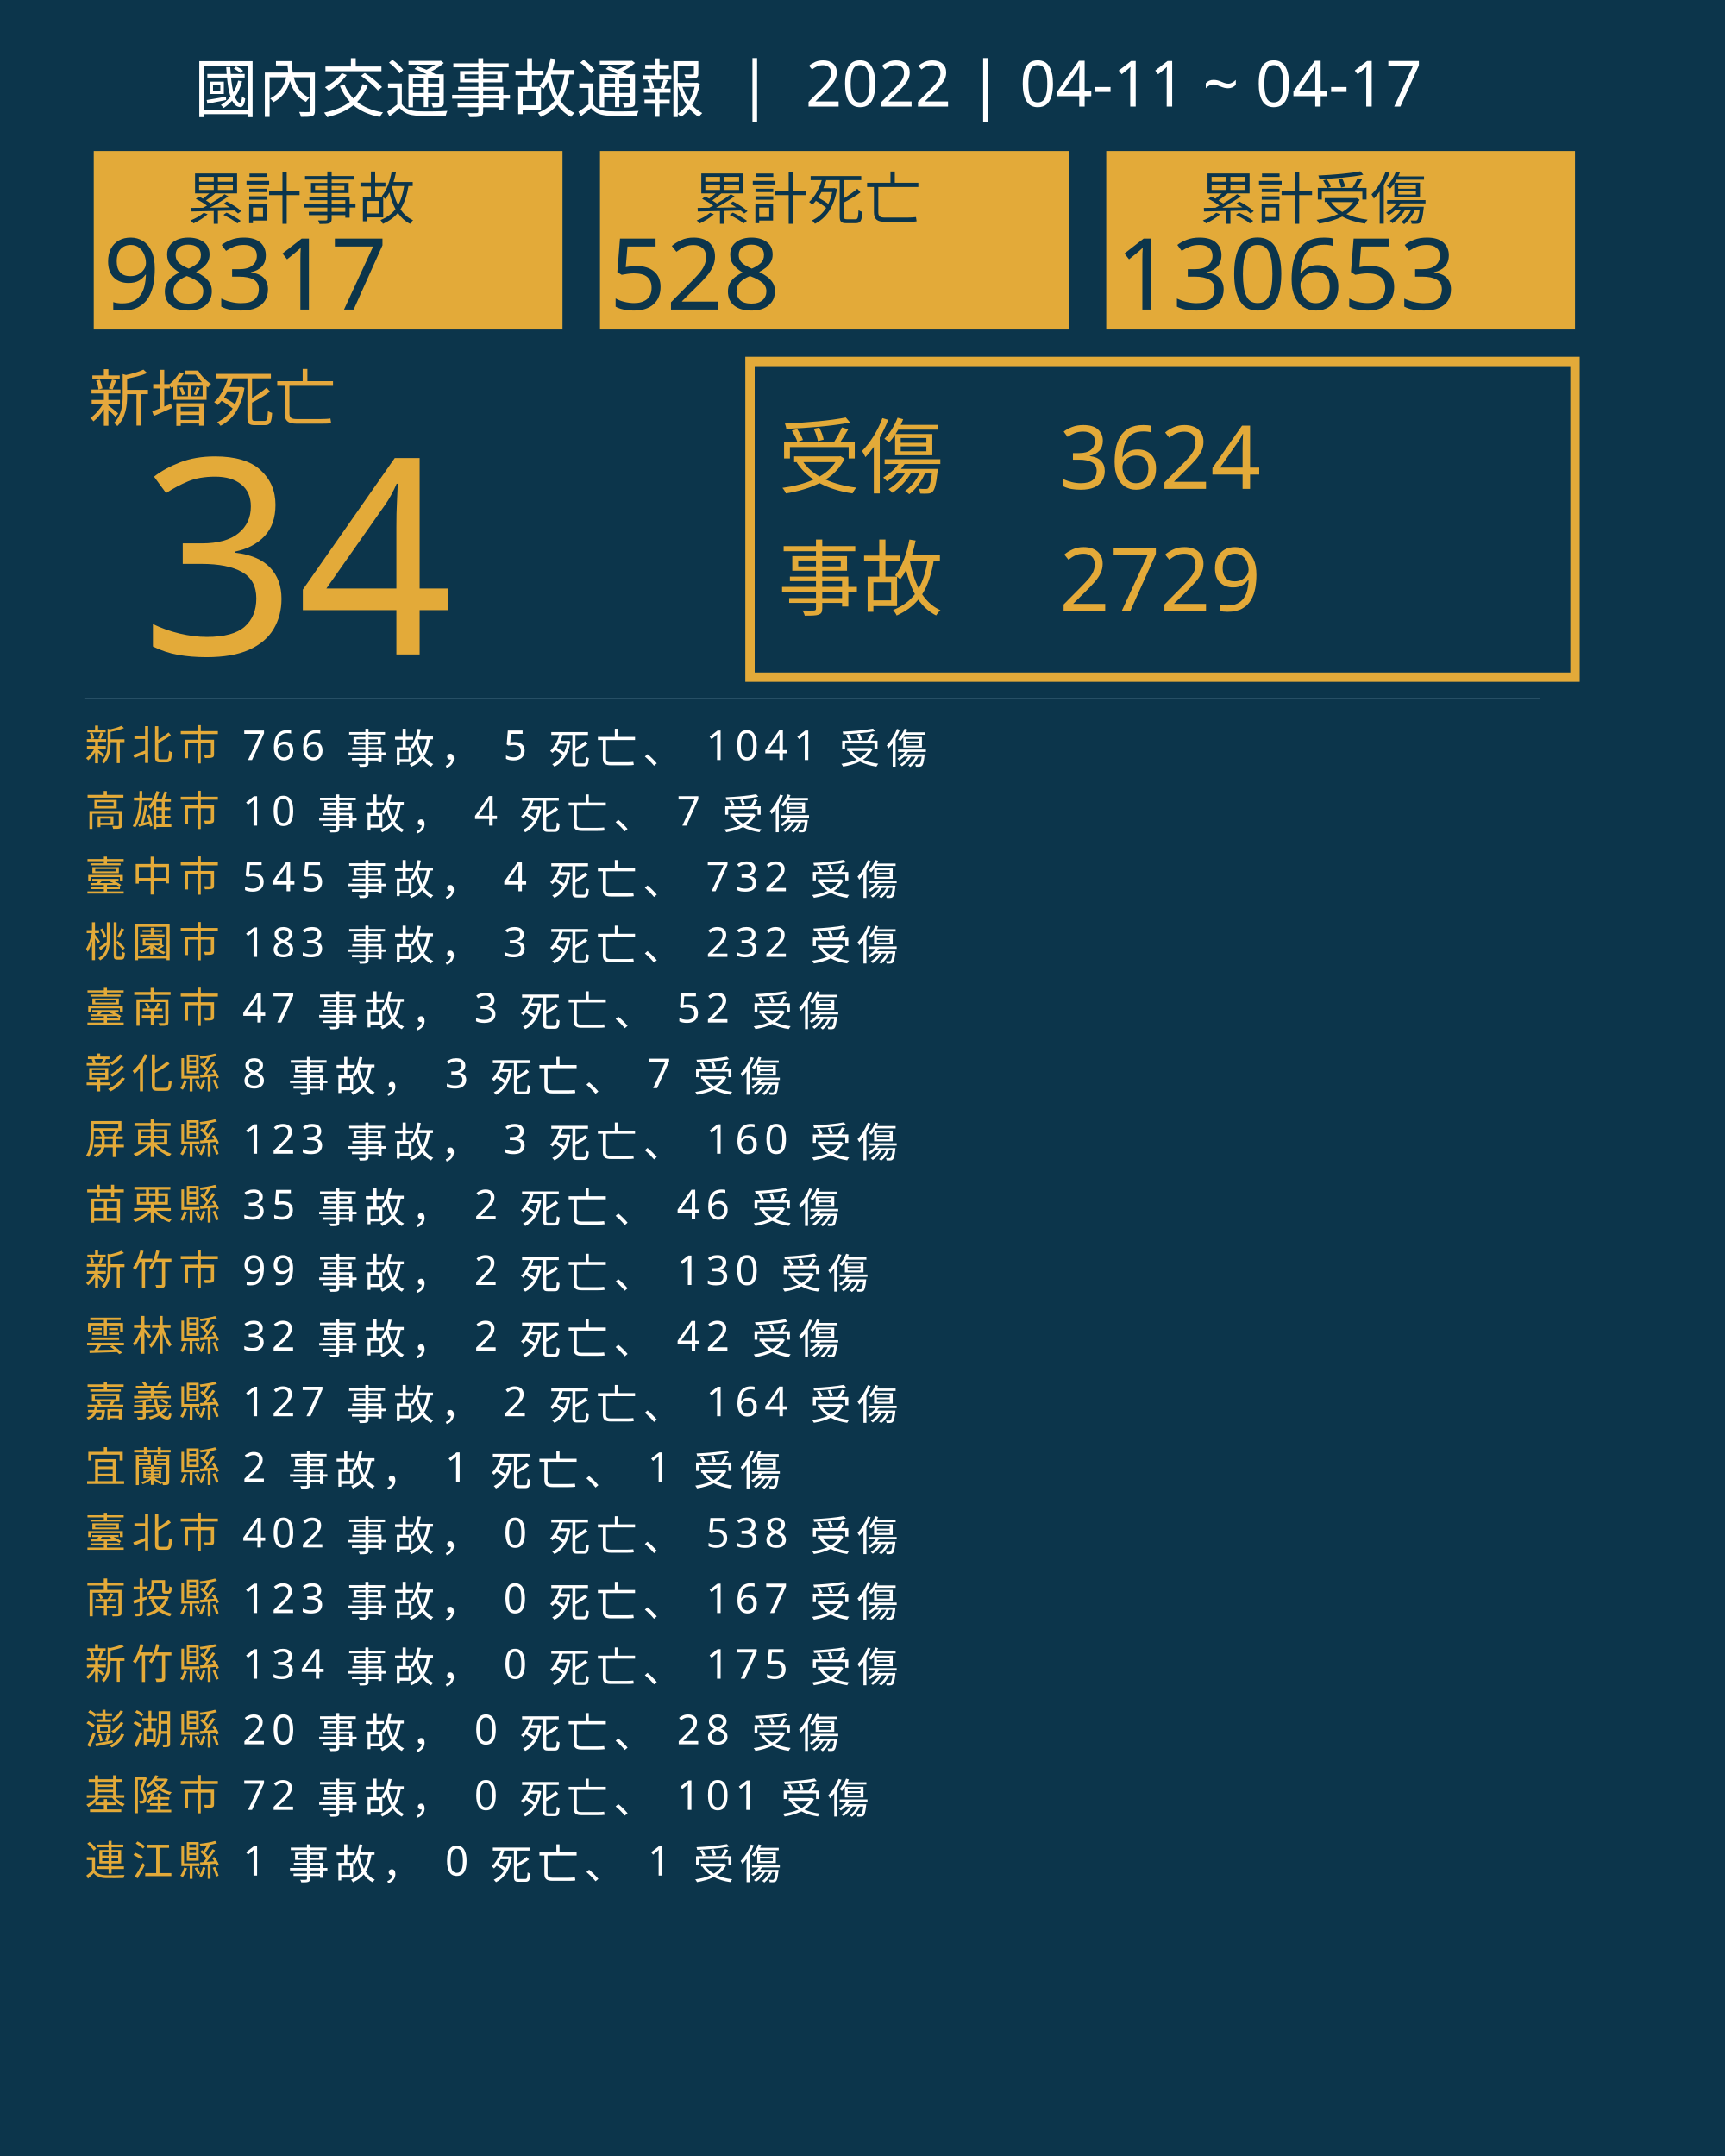
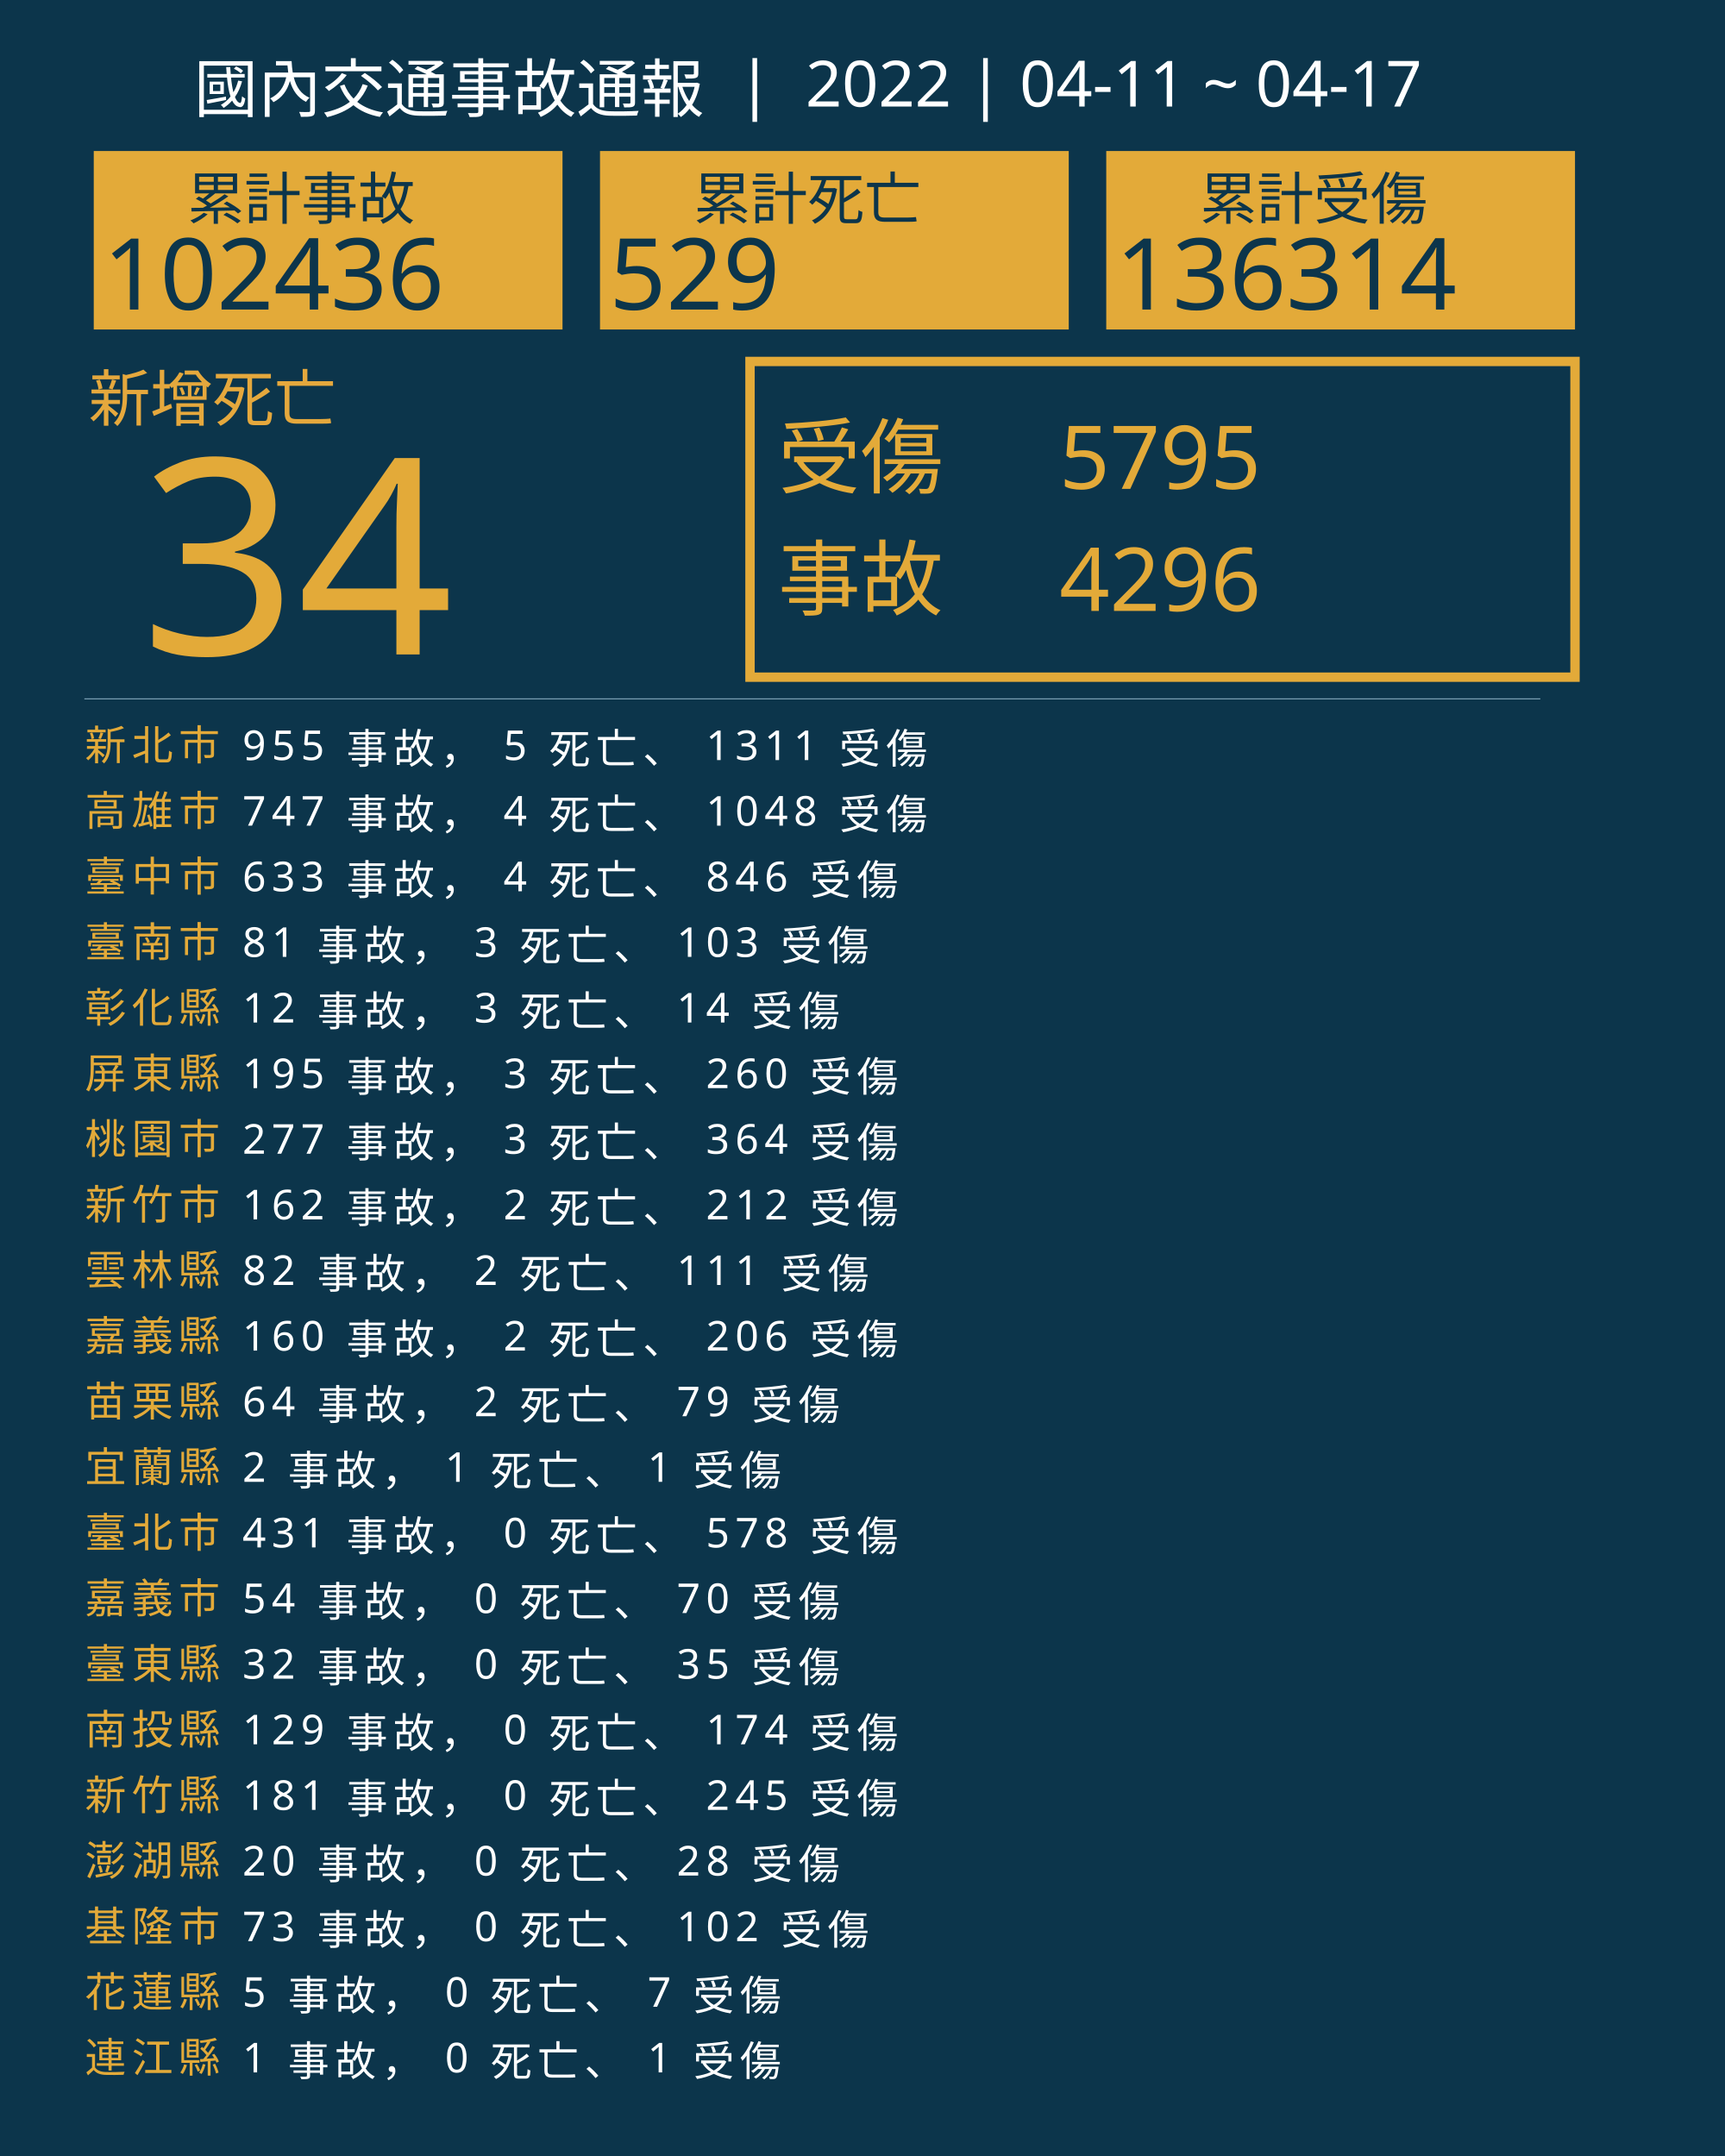
<svg xmlns="http://www.w3.org/2000/svg" version="1.1" id="圖層_1" x="0px" y="0px" viewBox="0 0 1840 2300" style="enable-background:new 0 0 1840 2300;" xml:space="preserve">
  <style type="text/css">
	.st0{fill:#0C354B;}
	.st1{fill:#E5A83D;}
	.st2{font-family:'NotoSansCJKtc-Bold-B5pc-H';}
	.st3{font-size:66px;}
	.st4{fill:#E3AA39;}
	.st5{font-family:'Arial-BoldMT';}
	.st6{font-size:291.776px;}
	.st7{fill:none;stroke:#E3AA39;stroke-miterlimit:10;stroke-width:10;}
	.st8{font-family:'NotoSansCJKtc-Light-B5pc-H';}
	.st9{font-size:88px;}
	.st10{font-family:'NotoSansCJKtc-Medium-B5pc-H';}
	.st11{font-size:94px;}
	.st12{fill:none;stroke:#8AAFC1;stroke-miterlimit:10;}
	.st13{font-size:60.649px;}
	.st14{font-size:106px;}
	.st15{fill:none;}
	.st16{font-size:44px;}
	.st17{letter-spacing:6;}
	.st18{fill:#FFFFFF;}
	.st19{letter-spacing:1;}
	.st20{font-size:68px;}
</style>
  <rect class="st0" width="1840" height="2300" />
  <text transform="matrix(1 0 0 1 94.5001 449.017)" class="st1 st2 st3">新增死亡</text>
  <g>
    <text transform="matrix(1 0 0 1 150 698.1412)" class="st4 st5 st6">34</text>
  </g>
  <g>
    <rect x="800" y="385.6" class="st7" width="880" height="336.8" />
    <g>
      <text transform="matrix(1 0 0 1 830 519.593)" class="st4 st8 st9">受傷</text>
-       <text transform="matrix(1 0 0 1 1130 521.5084)" class="st4 st10 st11">3624</text>
-       <text transform="matrix(1 0 0 1 1130 651.7274)" class="st4 st10 st11">2729</text>
+       <text transform="matrix(1 0 0 1 1130 521.5084)" class="st4 st10 st11">5795</text>
+       <text transform="matrix(1 0 0 1 1130 651.7274)" class="st4 st10 st11">4296</text>
      <text transform="matrix(1 0 0 1 830 649.4965)" class="st4 st8 st9">事故</text>
    </g>
  </g>
  <line class="st12" x1="90" y1="745.5" x2="1643" y2="745.5" />
  <g>
    <g>
      <rect x="100" y="161.1" class="st4" width="500" height="190.4" />
      <g>
        <text transform="matrix(1 0 0 1 200 233.9079)" class="st0 st10 st13">累計事故</text>
        <g>
-           <text transform="matrix(1 0 0 1 110 330.2121)" class="st0 st5 st14">98317</text>
+           <text transform="matrix(1 0 0 1 110 330.2121)" class="st0 st5 st14">102436</text>
        </g>
      </g>
    </g>
    <g>
      <rect x="640" y="161.1" class="st4" width="500" height="190.4" />
      <g>
        <text transform="matrix(1 0 0 1 740 233.908)" class="st0 st10 st13">累計死亡</text>
        <g>
-           <text transform="matrix(1 0 0 1 650 330.2122)" class="st0 st5 st14">528</text>
+           <text transform="matrix(1 0 0 1 650 330.2122)" class="st0 st5 st14">529</text>
        </g>
      </g>
    </g>
    <g>
      <rect x="1180" y="161.1" class="st4" width="500" height="190.4" />
      <g>
        <text transform="matrix(1 0 0 1 1280 233.908)" class="st0 st10 st13">累計受傷</text>
        <g>
-           <text transform="matrix(1 0 0 1 1190 330.2122)" class="st0 st5 st14">130653</text>
+           <text transform="matrix(1 0 0 1 1190 330.2122)" class="st0 st5 st14">136314</text>
        </g>
      </g>
    </g>
  </g>
  <rect x="90.6" y="772.1" class="st15" width="1141.8" height="314.8" />
  <text transform="matrix(1 0 0 1 90.5591 810.7965)">
    <tspan x="0" y="0" class="st4 st10 st16 st17">新北市</tspan>
-     <tspan x="150.6" y="0" class="st18 st10 st16 st17"> 766 事故， 5 死亡、 1041 受傷</tspan>
+     <tspan x="150.6" y="0" class="st18 st10 st16 st17"> 955 事故， 5 死亡、 1311 受傷</tspan>
    <tspan x="0" y="70" class="st4 st10 st16 st17">高雄市</tspan>
-     <tspan x="150.6" y="70" class="st18 st10 st16 st17"> 10 事故， 4 死亡、 7 受傷</tspan>
+     <tspan x="150.6" y="70" class="st18 st10 st16 st17"> 747 事故， 4 死亡、 1048 受傷</tspan>
    <tspan x="0" y="140" class="st4 st10 st16 st17">臺中市</tspan>
-     <tspan x="150.6" y="140" class="st18 st10 st16 st17"> 545 事故， 4 死亡、 732 受傷</tspan>
-     <tspan x="0" y="210" class="st4 st10 st16 st17">桃園市</tspan>
-     <tspan x="150.6" y="210" class="st18 st10 st16 st17"> 183 事故， 3 死亡、 232 受傷</tspan>
-     <tspan x="0" y="280" class="st4 st10 st16 st17">臺南市</tspan>
-     <tspan x="150.6" y="280" class="st18 st10 st16 st17"> 47 事故， 3 死亡、 52 受傷</tspan>
-     <tspan x="0" y="350" class="st4 st10 st16 st17">彰化縣</tspan>
-     <tspan x="150.6" y="350" class="st18 st10 st16 st17"> 8 事故， 3 死亡、 7 受傷</tspan>
-     <tspan x="0" y="420" class="st4 st10 st16 st17">屏東縣</tspan>
-     <tspan x="150.6" y="420" class="st18 st10 st16 st17"> 123 事故， 3 死亡、 160 受傷</tspan>
-     <tspan x="0" y="490" class="st4 st10 st16 st17">苗栗縣</tspan>
-     <tspan x="150.6" y="490" class="st18 st10 st16 st17"> 35 事故， 2 死亡、 46 受傷</tspan>
-     <tspan x="0" y="560" class="st4 st10 st16 st17">新竹市</tspan>
-     <tspan x="150.6" y="560" class="st18 st10 st16 st17"> 99 事故， 2 死亡、 130 受傷</tspan>
-     <tspan x="0" y="630" class="st4 st10 st16 st17">雲林縣</tspan>
-     <tspan x="150.6" y="630" class="st18 st10 st16 st17"> 32 事故， 2 死亡、 42 受傷</tspan>
-     <tspan x="0" y="700" class="st4 st10 st16 st17">嘉義縣</tspan>
-     <tspan x="150.6" y="700" class="st18 st10 st16 st17"> 127 事故， 2 死亡、 164 受傷</tspan>
+     <tspan x="150.6" y="140" class="st18 st10 st16 st17"> 633 事故， 4 死亡、 846 受傷</tspan>
+     <tspan x="0" y="210" class="st4 st10 st16 st17">臺南市</tspan>
+     <tspan x="150.6" y="210" class="st18 st10 st16 st17"> 81 事故， 3 死亡、 103 受傷</tspan>
+     <tspan x="0" y="280" class="st4 st10 st16 st17">彰化縣</tspan>
+     <tspan x="150.6" y="280" class="st18 st10 st16 st17"> 12 事故， 3 死亡、 14 受傷</tspan>
+     <tspan x="0" y="350" class="st4 st10 st16 st17">屏東縣</tspan>
+     <tspan x="150.6" y="350" class="st18 st10 st16 st17"> 195 事故， 3 死亡、 260 受傷</tspan>
+     <tspan x="0" y="420" class="st4 st10 st16 st17">桃園市</tspan>
+     <tspan x="150.6" y="420" class="st18 st10 st16 st17"> 277 事故， 3 死亡、 364 受傷</tspan>
+     <tspan x="0" y="490" class="st4 st10 st16 st17">新竹市</tspan>
+     <tspan x="150.6" y="490" class="st18 st10 st16 st17"> 162 事故， 2 死亡、 212 受傷</tspan>
+     <tspan x="0" y="560" class="st4 st10 st16 st17">雲林縣</tspan>
+     <tspan x="150.6" y="560" class="st18 st10 st16 st17"> 82 事故， 2 死亡、 111 受傷</tspan>
+     <tspan x="0" y="630" class="st4 st10 st16 st17">嘉義縣</tspan>
+     <tspan x="150.6" y="630" class="st18 st10 st16 st17"> 160 事故， 2 死亡、 206 受傷</tspan>
+     <tspan x="0" y="700" class="st4 st10 st16 st17">苗栗縣</tspan>
+     <tspan x="150.6" y="700" class="st18 st10 st16 st17"> 64 事故， 2 死亡、 79 受傷</tspan>
    <tspan x="0" y="770" class="st4 st10 st16 st17">宜蘭縣</tspan>
    <tspan x="150.6" y="770" class="st18 st10 st16 st17"> 2 事故， 1 死亡、 1 受傷</tspan>
    <tspan x="0" y="840" class="st4 st10 st16 st17">臺北市</tspan>
-     <tspan x="150.6" y="840" class="st18 st10 st16 st17"> 402 事故， 0 死亡、 538 受傷</tspan>
-     <tspan x="0" y="910" class="st4 st10 st16 st17">南投縣</tspan>
-     <tspan x="150.6" y="910" class="st18 st10 st16 st17"> 123 事故， 0 死亡、 167 受傷</tspan>
-     <tspan x="0" y="980" class="st4 st10 st16 st17">新竹縣</tspan>
-     <tspan x="150.6" y="980" class="st18 st10 st16 st17"> 134 事故， 0 死亡、 175 受傷</tspan>
-     <tspan x="0" y="1050" class="st4 st10 st16 st17">澎湖縣</tspan>
-     <tspan x="150.6" y="1050" class="st18 st10 st16 st17"> 20 事故， 0 死亡、 28 受傷</tspan>
-     <tspan x="0" y="1120" class="st4 st10 st16 st17">基隆市</tspan>
-     <tspan x="150.6" y="1120" class="st18 st10 st16 st17"> 72 事故， 0 死亡、 101 受傷</tspan>
-     <tspan x="0" y="1190" class="st4 st10 st16 st17">連江縣</tspan>
-     <tspan x="150.6" y="1190" class="st18 st10 st16 st17"> 1 事故， 0 死亡、 1 受傷</tspan>
+     <tspan x="150.6" y="840" class="st18 st10 st16 st17"> 431 事故， 0 死亡、 578 受傷</tspan>
+     <tspan x="0" y="910" class="st4 st10 st16 st17">嘉義市</tspan>
+     <tspan x="150.6" y="910" class="st18 st10 st16 st17"> 54 事故， 0 死亡、 70 受傷</tspan>
+     <tspan x="0" y="980" class="st4 st10 st16 st17">臺東縣</tspan>
+     <tspan x="150.6" y="980" class="st18 st10 st16 st17"> 32 事故， 0 死亡、 35 受傷</tspan>
+     <tspan x="0" y="1050" class="st4 st10 st16 st17">南投縣</tspan>
+     <tspan x="150.6" y="1050" class="st18 st10 st16 st17"> 129 事故， 0 死亡、 174 受傷</tspan>
+     <tspan x="0" y="1120" class="st4 st10 st16 st17">新竹縣</tspan>
+     <tspan x="150.6" y="1120" class="st18 st10 st16 st17"> 181 事故， 0 死亡、 245 受傷</tspan>
+     <tspan x="0" y="1190" class="st4 st10 st16 st17">澎湖縣</tspan>
+     <tspan x="150.6" y="1190" class="st18 st10 st16 st17"> 20 事故， 0 死亡、 28 受傷</tspan>
+     <tspan x="0" y="1260" class="st4 st10 st16 st17">基隆市</tspan>
+     <tspan x="150.6" y="1260" class="st18 st10 st16 st17"> 73 事故， 0 死亡、 102 受傷</tspan>
+     <tspan x="0" y="1330" class="st4 st10 st16 st17">花蓮縣</tspan>
+     <tspan x="150.6" y="1330" class="st18 st10 st16 st17"> 5 事故， 0 死亡、 7 受傷</tspan>
+     <tspan x="0" y="1400" class="st4 st10 st16 st17">連江縣</tspan>
+     <tspan x="150.6" y="1400" class="st18 st10 st16 st17"> 1 事故， 0 死亡、 1 受傷</tspan>
  </text>
  <text transform="matrix(1 0 0 1 207 119.2712)" class="st18 st8 st20">國內交通事故通報  |  2022 | 04-11 ~ 04-17</text>
</svg>
